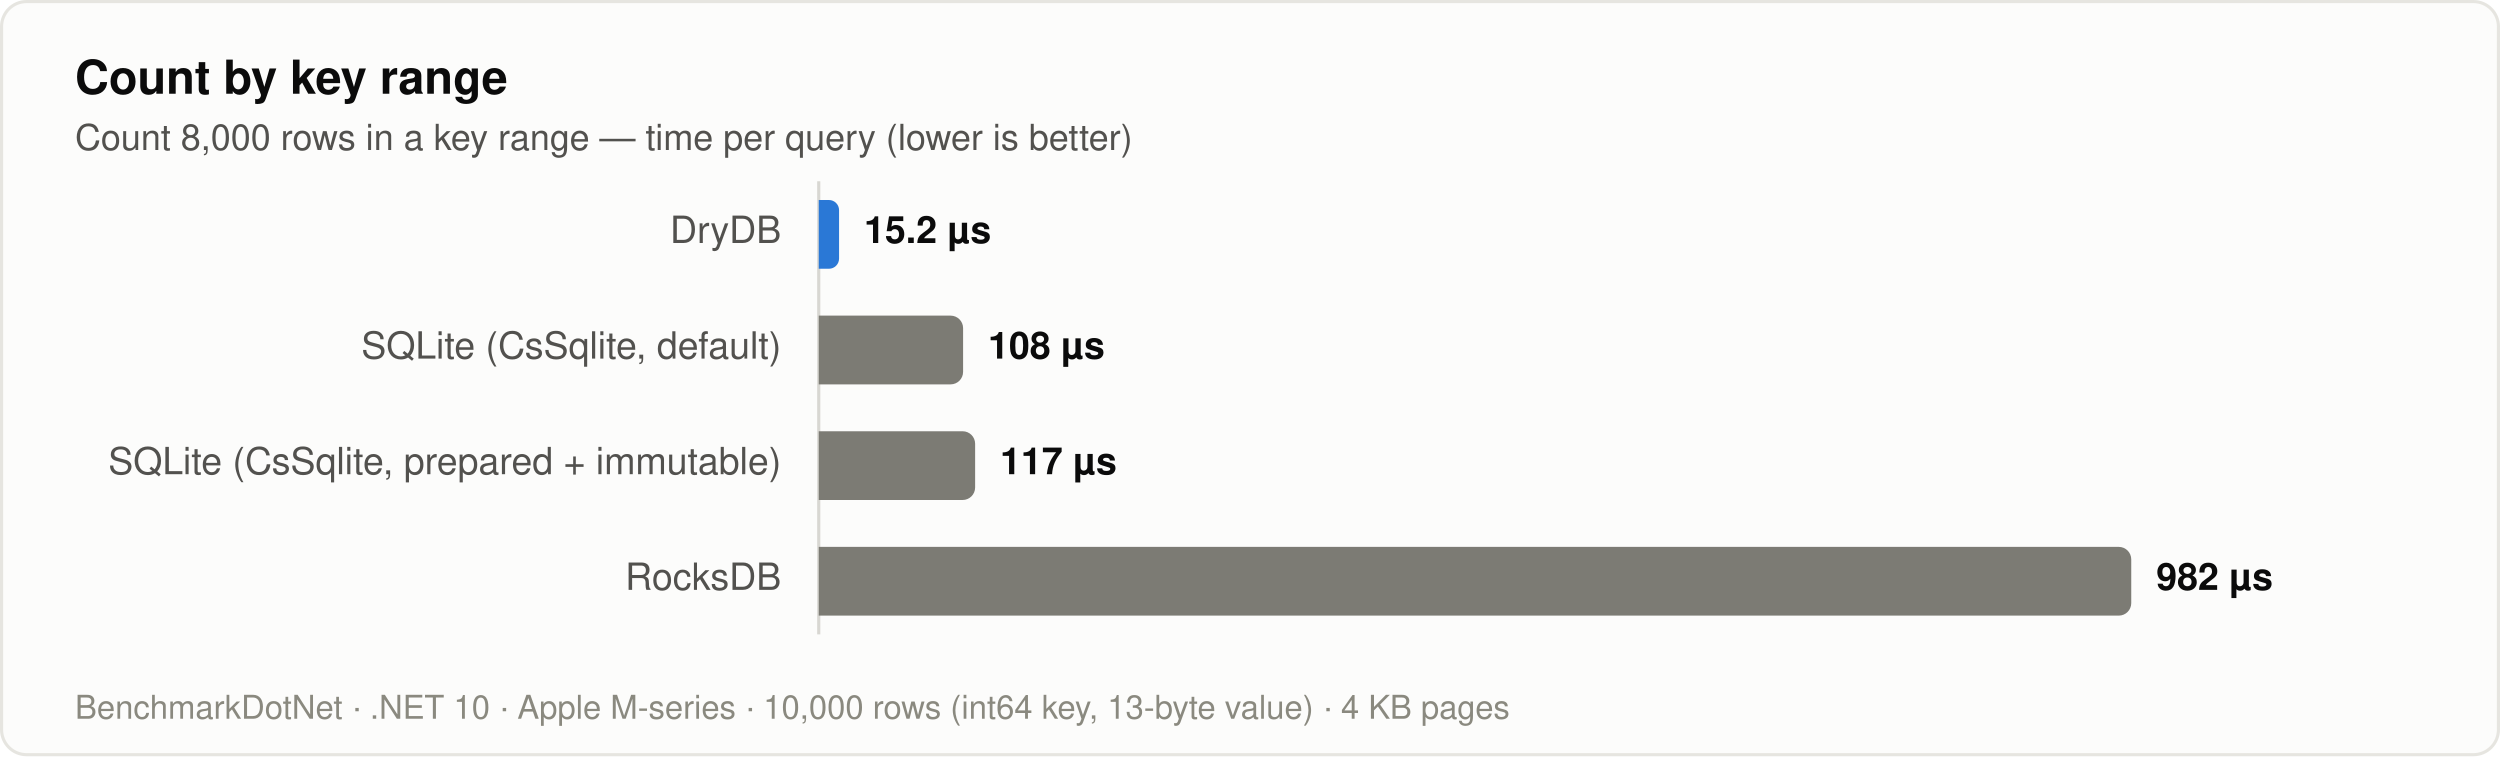
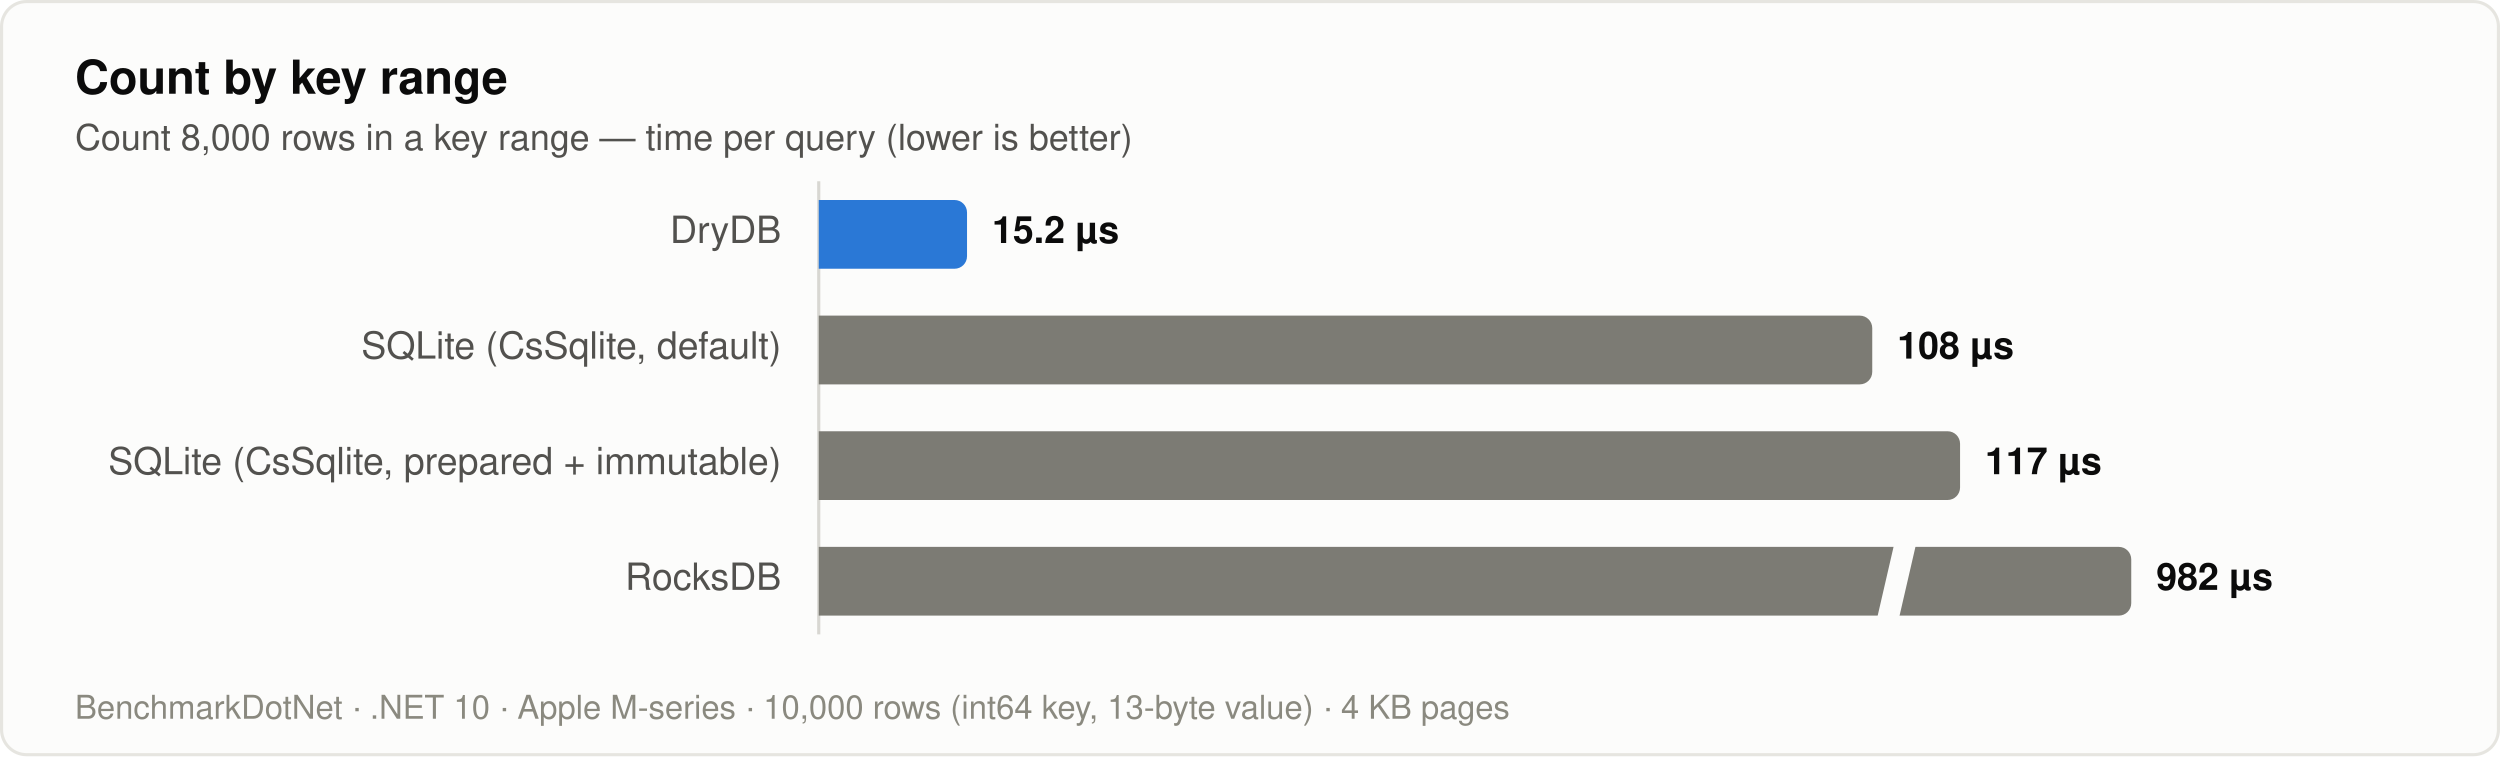
<svg xmlns="http://www.w3.org/2000/svg" viewBox="0 0 800 242" width="800" height="242" role="img" aria-label="Count by key range benchmark">
  <rect x="0.5" y="0.5" width="799" height="241" rx="8" fill="#fcfcfb" stroke="#e6e5e0" />
  <g font-family="ui-sans-serif, -apple-system, 'Segoe UI', Helvetica, Arial, sans-serif">
    <text x="24" y="30" font-size="15" font-weight="600" fill="#0b0b0b">Count by key range</text>
    <text x="24" y="48" font-size="11.5" fill="#52514e">Count 8,000 rows in a key range — time per query (lower is better)</text>
    <line x1="262" y1="58" x2="262" y2="203" stroke="#d8d7d2" stroke-width="1" />
    <text x="250" y="75" text-anchor="end" dominant-baseline="central" font-size="12" fill="#52514e">DryDB</text>
-     <path d="M262 64 h3.25 a3.251 3.251 0 0 1 3.251 3.251 v15.499 a3.251 3.251 0 0 1 -3.251 3.251 h-3.25 Z" fill="#2a78d6" />
-     <text x="276.501" y="75" dominant-baseline="central" font-size="12" font-weight="600" fill="#0b0b0b">15.2 µs</text>
+     <path d="M262 64 h43.45 a4 4 0 0 1 4 4 v14 a4 4 0 0 1 -4 4 h-43.45 Z" fill="#2a78d6" />
+     <text x="317.447" y="75" dominant-baseline="central" font-size="12" font-weight="600" fill="#0b0b0b">15.2 µs</text>
    <text x="250" y="112" text-anchor="end" dominant-baseline="central" font-size="12" fill="#52514e">SQLite (CsSqlite, default)</text>
-     <path d="M262 101 h42.19 a4 4 0 0 1 4 4 v14 a4 4 0 0 1 -4 4 h-42.19 Z" fill="#7c7b74" />
-     <text x="316.191" y="112" dominant-baseline="central" font-size="12" font-weight="600" fill="#0b0b0b">108 µs</text>
+     <path d="M262 101 h333.12 a4 4 0 0 1 4 4 v14 a4 4 0 0 1 -4 4 h-333.12 Z" fill="#7c7b74" />
+     <text x="607.124" y="112" dominant-baseline="central" font-size="12" font-weight="600" fill="#0b0b0b">108 µs</text>
    <text x="250" y="149" text-anchor="end" dominant-baseline="central" font-size="12" fill="#52514e">SQLite (CsSqlite, prepared + immutable)</text>
-     <path d="M262 138 h46.04 a4 4 0 0 1 4 4 v14 a4 4 0 0 1 -4 4 h-46.04 Z" fill="#7c7b74" />
-     <text x="320.041" y="149" dominant-baseline="central" font-size="12" font-weight="600" fill="#0b0b0b">117 µs</text>
+     <path d="M262 138 h361.22 a4 4 0 0 1 4 4 v14 a4 4 0 0 1 -4 4 h-361.22 Z" fill="#7c7b74" />
+     <text x="635.217" y="149" dominant-baseline="central" font-size="12" font-weight="600" fill="#0b0b0b">117 µs</text>
    <text x="250" y="186" text-anchor="end" dominant-baseline="central" font-size="12" fill="#52514e">RocksDB</text>
    <path d="M262 175 h416.00 a4 4 0 0 1 4 4 v14 a4 4 0 0 1 -4 4 h-416 Z" fill="#7c7b74" />
+     <path d="M606.4 173 l-6 26 h7 l6 -26 Z" fill="#fcfcfb" />
    <text x="690" y="186" dominant-baseline="central" font-size="12" font-weight="600" fill="#0b0b0b">982 µs</text>
    <text x="24" y="230" font-size="10.5" fill="#8a897f">BenchmarkDotNet · .NET 10 · Apple M-series · 10,000 rows (int64 key, 13-byte value) · 4 KB pages</text>
  </g>
</svg>
